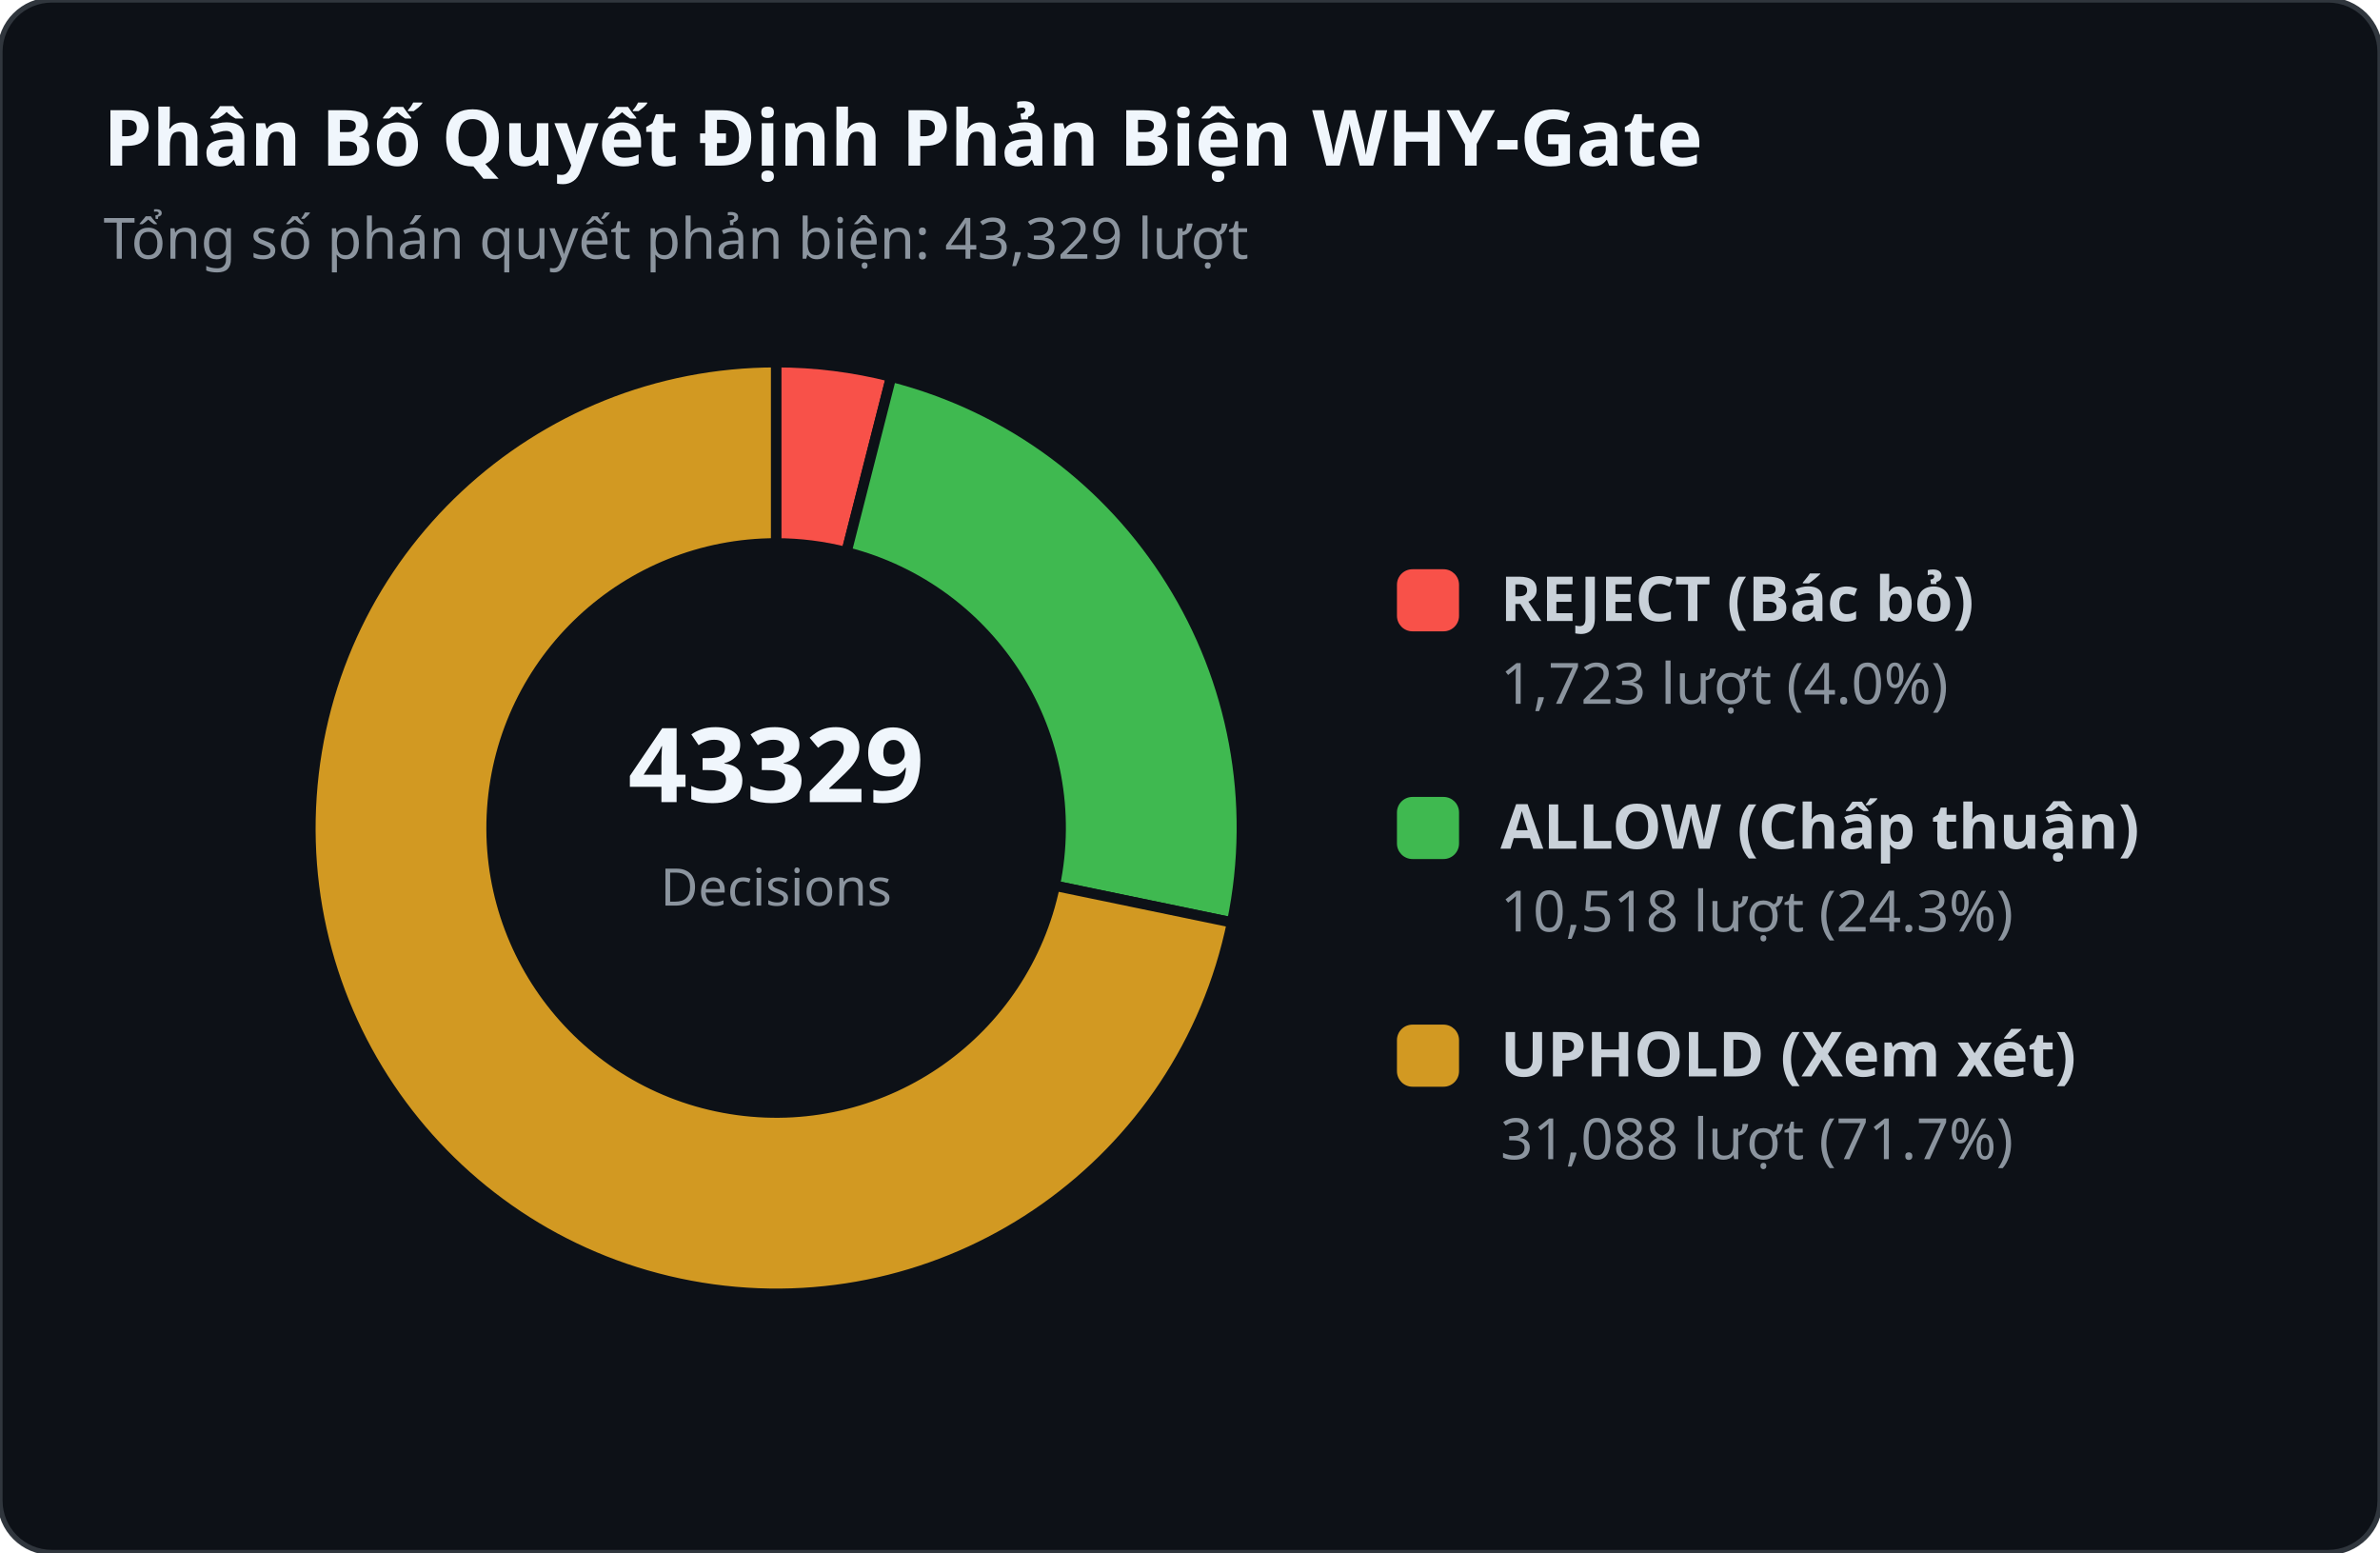
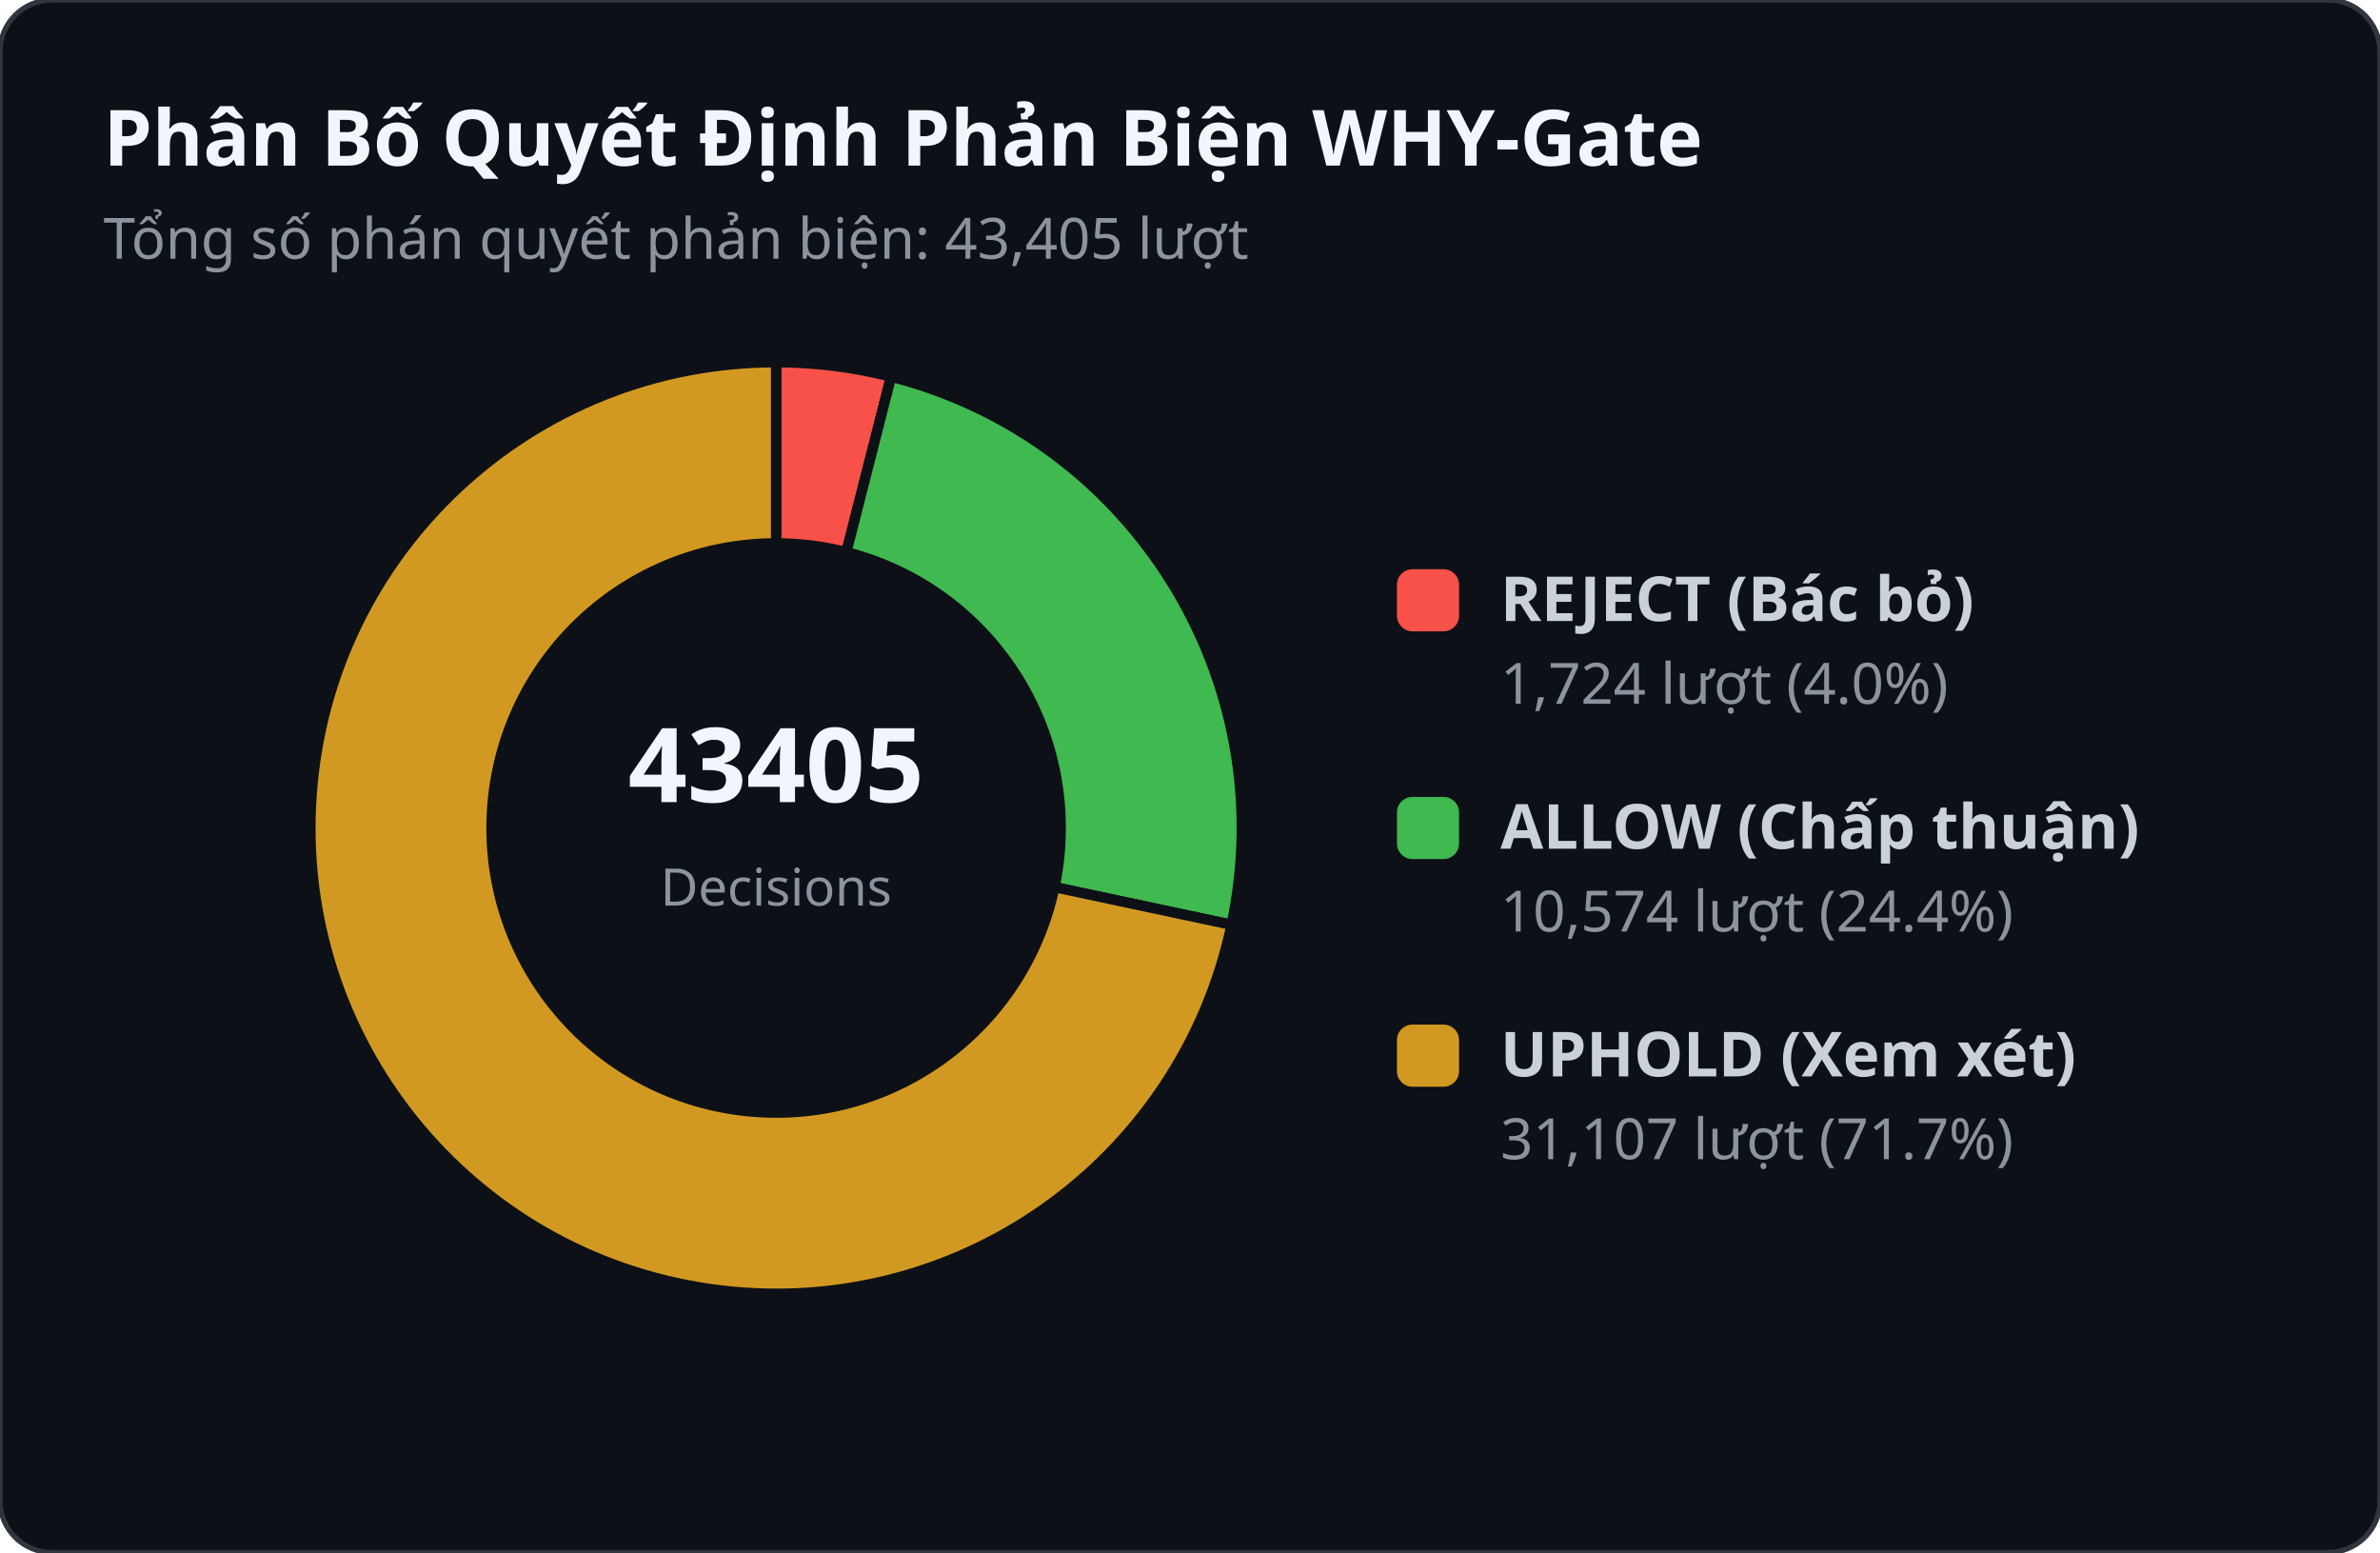
<svg xmlns="http://www.w3.org/2000/svg" width="460" height="300" viewBox="0 0 460 300">
  <rect width="460" height="300" rx="10" fill="#0d1117" stroke="#30363d" stroke-width="1" />
  <text x="20" y="32" font-family="sans-serif" font-size="15" font-weight="600" fill="#f0f6fc">Phân Bố Quyết Định Phản Biện WHY-Gate</text>
-   <text x="20" y="50" font-family="sans-serif" font-size="11" fill="#8b949e">Tổng số phán quyết phản biện: 43,329 lượt</text>
+   <text x="20" y="50" font-family="sans-serif" font-size="11" fill="#8b949e">Tổng số phán quyết phản biện: 43,405 lượt</text>
  <circle cx="150" cy="160" r="90" fill="none" stroke="#30363d" stroke-width="1" />
-   <path d="M 150.00 70.00 A 90 90 0 0 1 172.25 72.79 L 163.60 106.71 A 55 55 0 0 0 150.00 105.00 Z" fill="#f85149" stroke="#0d1117" stroke-width="2" />
-   <path d="M 172.25 72.79 A 90 90 0 0 1 238.13 178.26 L 203.86 171.16 A 55 55 0 0 0 163.60 106.71 Z" fill="#3fb950" stroke="#0d1117" stroke-width="2" />
-   <path d="M 238.13 178.26 A 90 90 0 1 1 150.00 70.00 L 150.00 105.00 A 55 55 0 1 0 203.86 171.16 Z" fill="#d29922" stroke="#0d1117" stroke-width="2" />
-   <text x="150" y="155" text-anchor="middle" font-family="sans-serif" font-size="20" font-weight="700" fill="#f0f6fc">43329</text>
+   <path d="M 150.00 70.00 A 90 90 0 0 1 172.23 72.79 L 163.58 106.70 A 55 55 0 0 0 150.00 105.00 Z" fill="#f85149" stroke="#0d1117" stroke-width="2" />
+   <path d="M 172.23 72.79 A 90 90 0 0 1 238.03 178.71 L 203.80 171.43 A 55 55 0 0 0 163.58 106.70 Z" fill="#3fb950" stroke="#0d1117" stroke-width="2" />
+   <path d="M 238.03 178.71 A 90 90 0 1 1 150.00 70.00 L 150.00 105.00 A 55 55 0 1 0 203.80 171.43 Z" fill="#d29922" stroke="#0d1117" stroke-width="2" />
+   <text x="150" y="155" text-anchor="middle" font-family="sans-serif" font-size="20" font-weight="700" fill="#f0f6fc">43405</text>
  <text x="150" y="175" text-anchor="middle" font-family="sans-serif" font-size="10" fill="#8b949e">Decisions</text>
  <rect x="270" y="110" width="12" height="12" rx="3" fill="#f85149" />
  <text x="290" y="120" font-family="sans-serif" font-size="12" font-weight="600" fill="#c9d1d9">REJECT (Bác bỏ)</text>
-   <text x="290" y="136" font-family="sans-serif" font-size="11" fill="#8b949e">1,723 lượt (4.0%)</text>
+   <text x="290" y="136" font-family="sans-serif" font-size="11" fill="#8b949e">1,724 lượt (4.0%)</text>
  <rect x="270" y="154" width="12" height="12" rx="3" fill="#3fb950" />
  <text x="290" y="164" font-family="sans-serif" font-size="12" font-weight="600" fill="#c9d1d9">ALLOW (Chấp thuận)</text>
-   <text x="290" y="180" font-family="sans-serif" font-size="11" fill="#8b949e">10,518 lượt (24.3%)</text>
+   <text x="290" y="180" font-family="sans-serif" font-size="11" fill="#8b949e">10,574 lượt (24.4%)</text>
  <rect x="270" y="198" width="12" height="12" rx="3" fill="#d29922" />
  <text x="290" y="208" font-family="sans-serif" font-size="12" font-weight="600" fill="#c9d1d9">UPHOLD (Xem xét)</text>
-   <text x="290" y="224" font-family="sans-serif" font-size="11" fill="#8b949e">31,088 lượt (71.7%)</text>
+   <text x="290" y="224" font-family="sans-serif" font-size="11" fill="#8b949e">31,107 lượt (71.7%)</text>
</svg>
